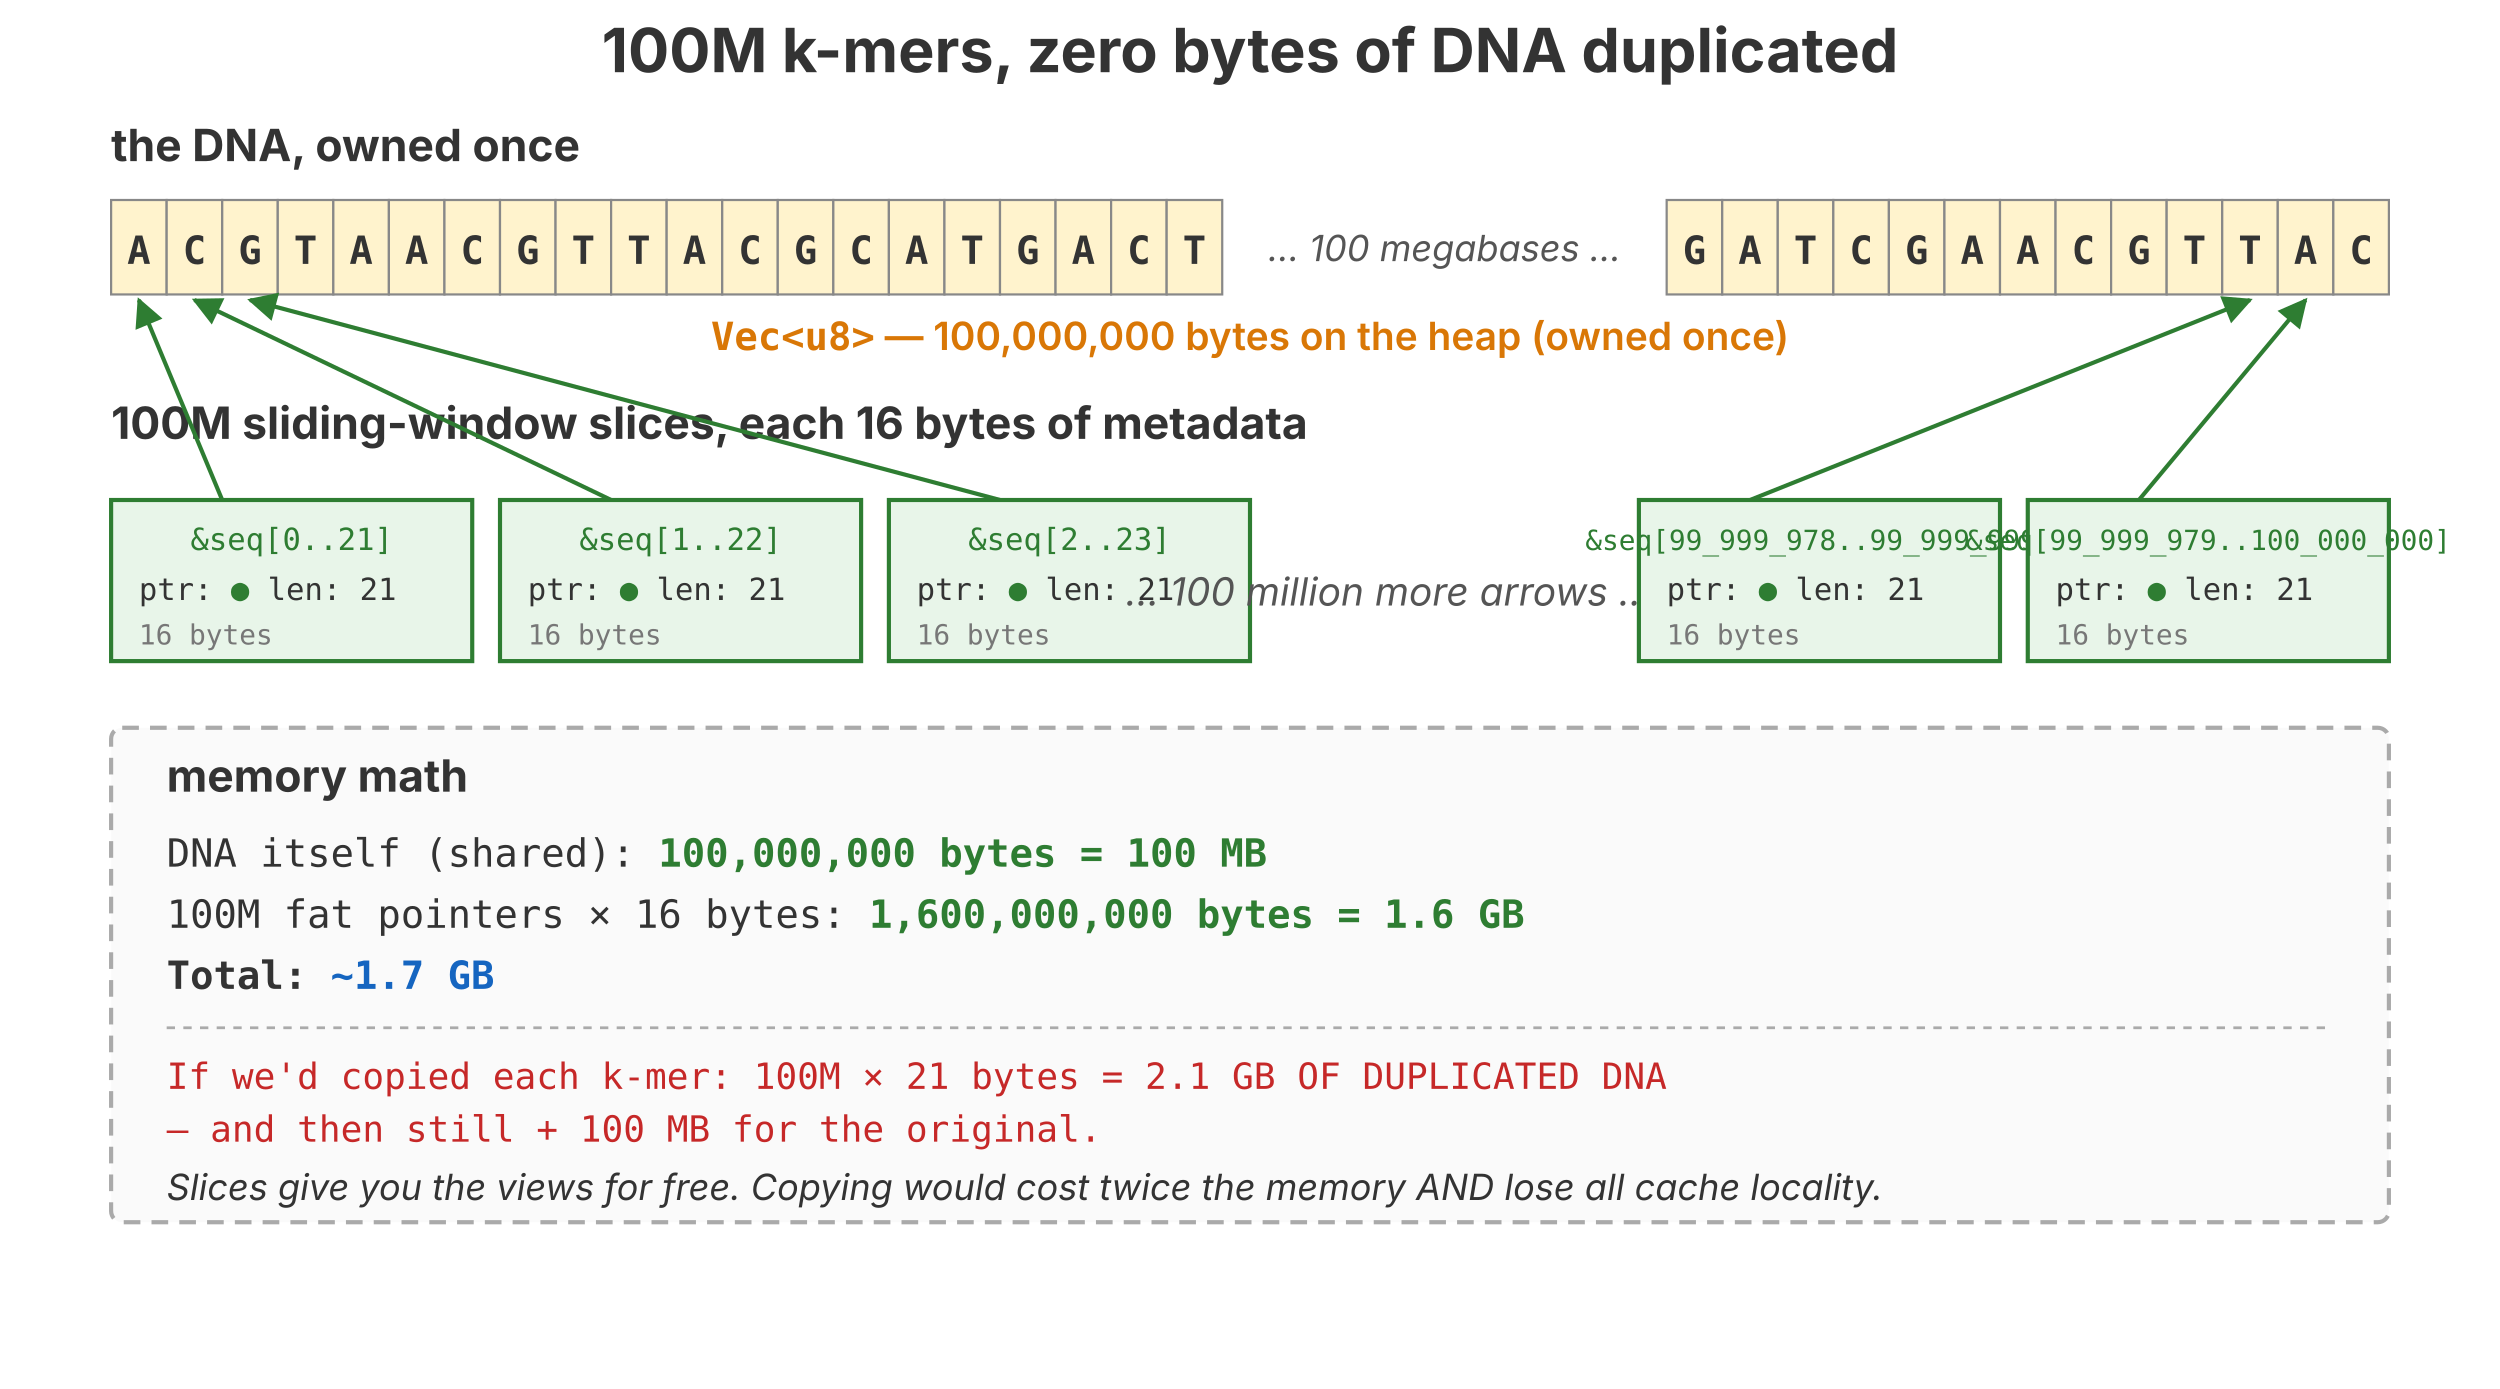
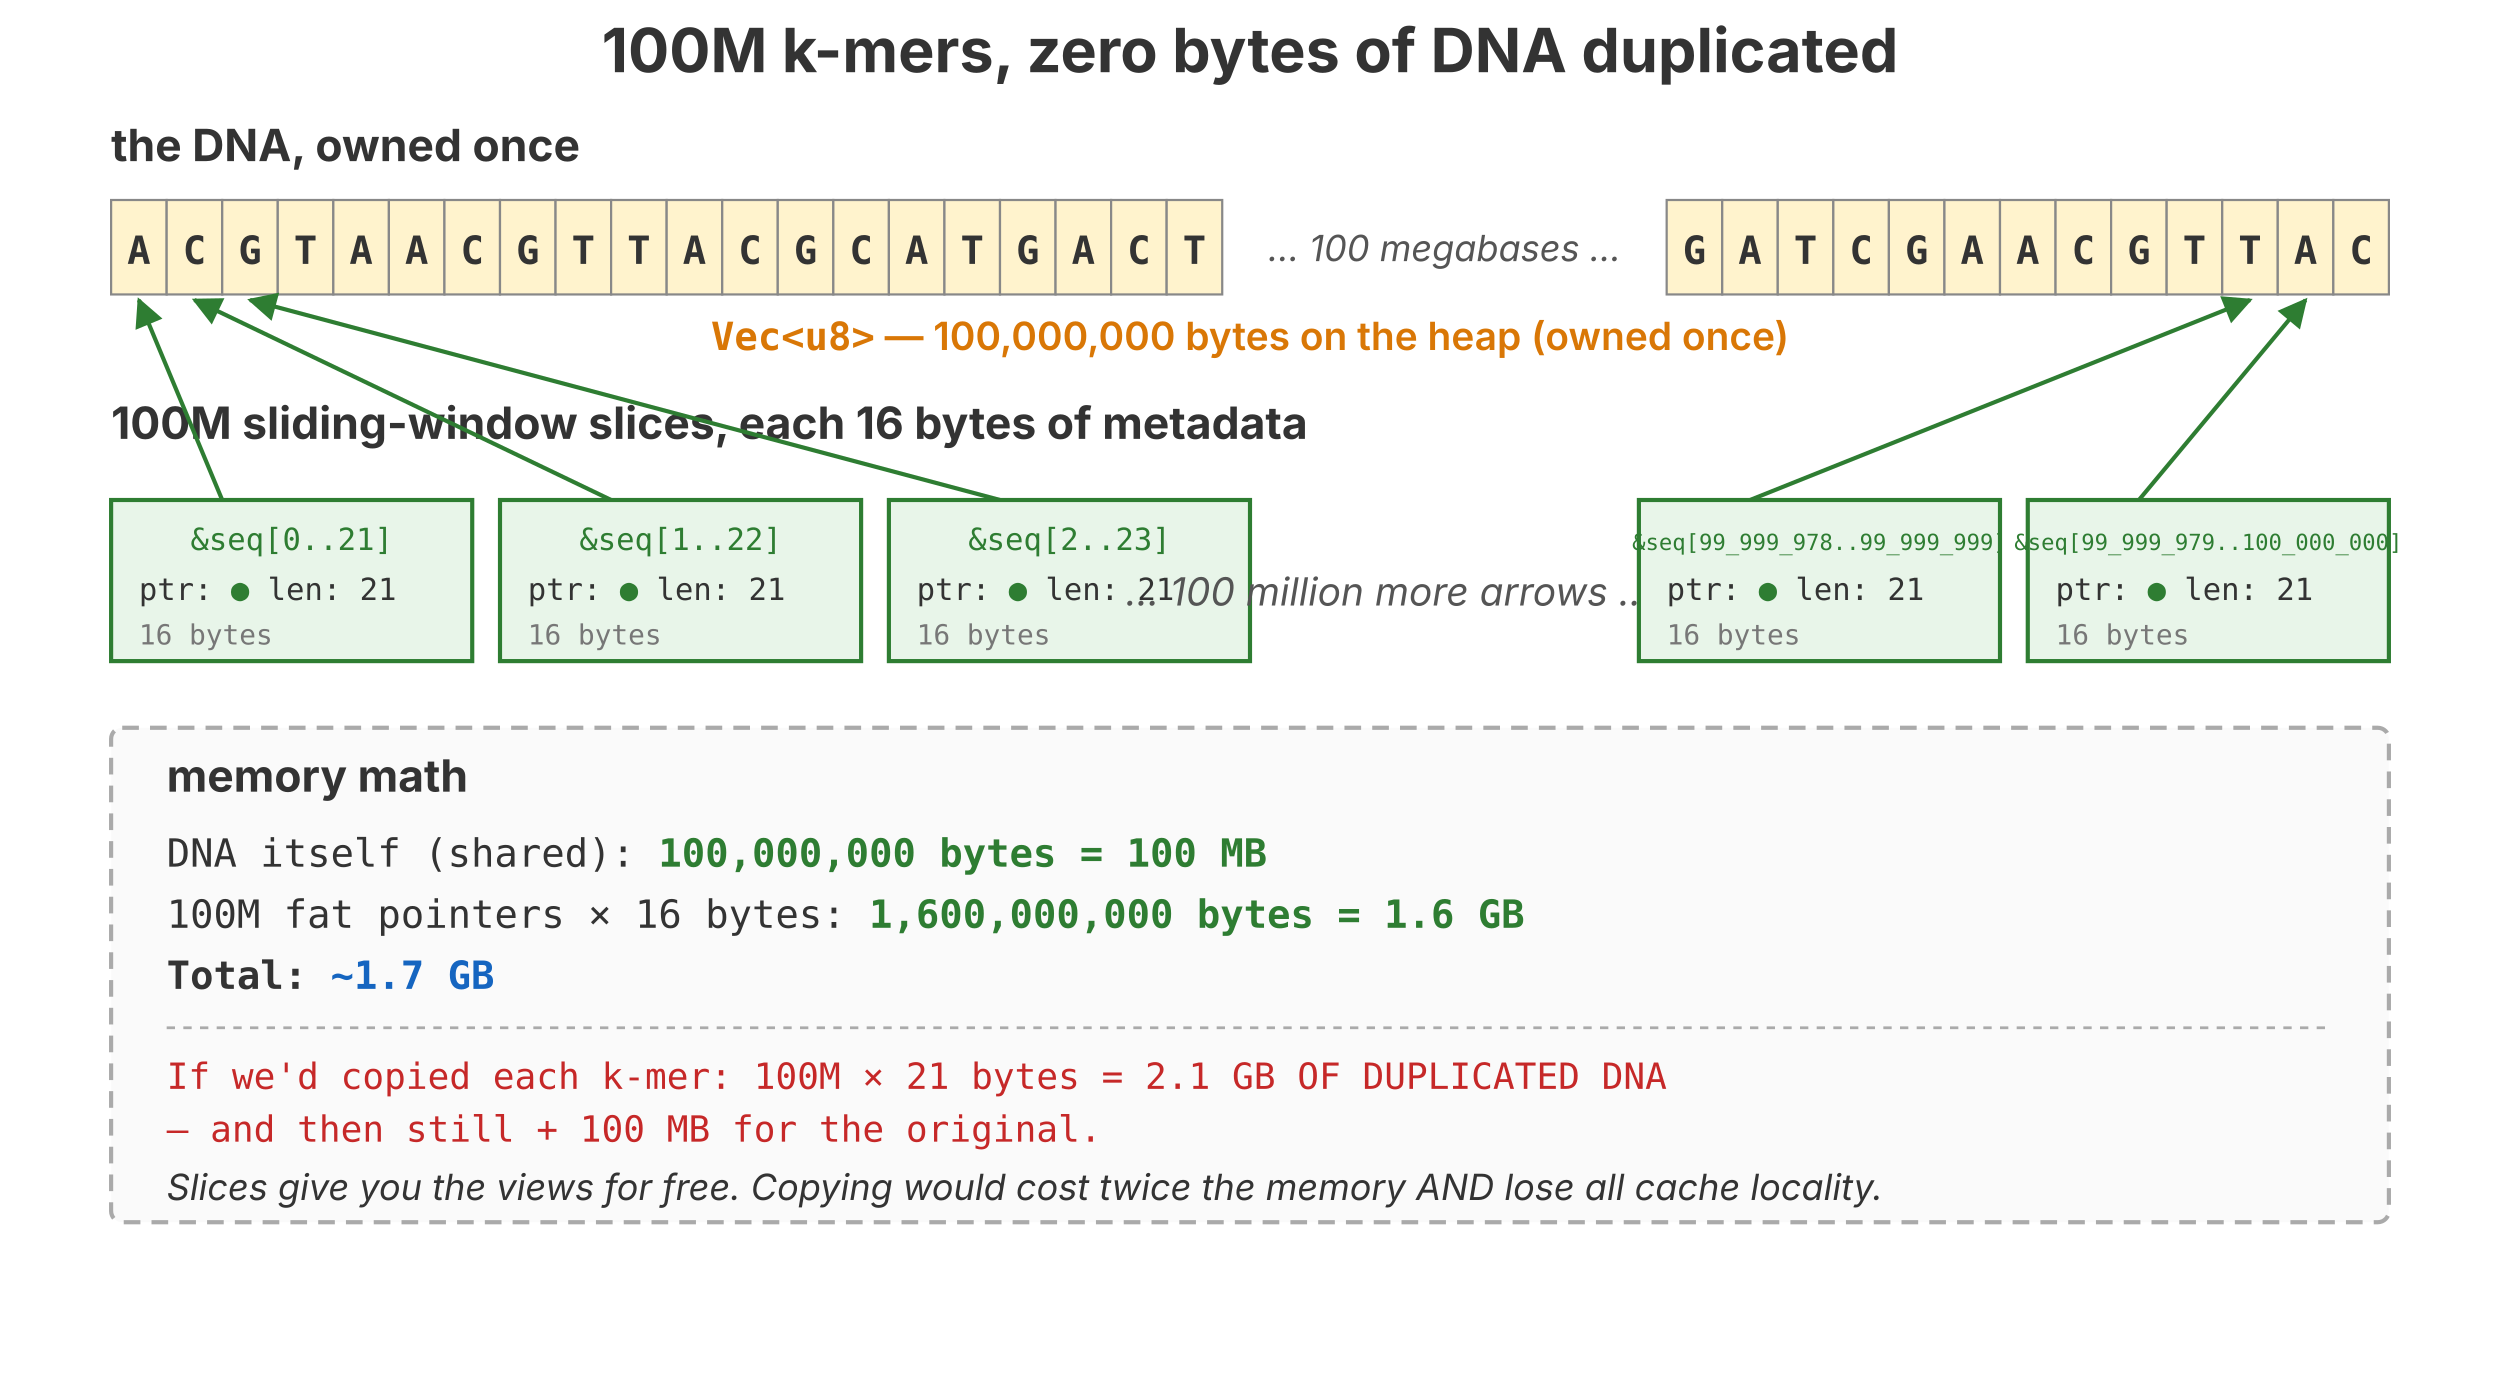
<svg xmlns="http://www.w3.org/2000/svg" viewBox="0 0 900 500" font-family="system-ui, -apple-system, sans-serif">
  <defs>
    <marker id="km-arrow" viewBox="0 0 10 10" refX="9" refY="5" markerWidth="7" markerHeight="7" orient="auto-start-reverse">
      <path d="M 0 0 L 10 5 L 0 10 z" fill="#2e7d32" />
    </marker>
  </defs>
  <text x="450" y="26" text-anchor="middle" font-size="22" font-weight="700" fill="#333">
    100M k-mers, zero bytes of DNA duplicated
  </text>
  <text x="40" y="58" font-size="16" font-weight="700" fill="#333">
    the DNA, owned once
  </text>
  <g stroke="#888" stroke-width="0.8">
    <rect x="40" y="72" width="20" height="34" fill="#fff3cd" />
    <rect x="60" y="72" width="20" height="34" fill="#fff3cd" />
    <rect x="80" y="72" width="20" height="34" fill="#fff3cd" />
    <rect x="100" y="72" width="20" height="34" fill="#fff3cd" />
    <rect x="120" y="72" width="20" height="34" fill="#fff3cd" />
    <rect x="140" y="72" width="20" height="34" fill="#fff3cd" />
    <rect x="160" y="72" width="20" height="34" fill="#fff3cd" />
    <rect x="180" y="72" width="20" height="34" fill="#fff3cd" />
    <rect x="200" y="72" width="20" height="34" fill="#fff3cd" />
    <rect x="220" y="72" width="20" height="34" fill="#fff3cd" />
    <rect x="240" y="72" width="20" height="34" fill="#fff3cd" />
    <rect x="260" y="72" width="20" height="34" fill="#fff3cd" />
    <rect x="280" y="72" width="20" height="34" fill="#fff3cd" />
    <rect x="300" y="72" width="20" height="34" fill="#fff3cd" />
    <rect x="320" y="72" width="20" height="34" fill="#fff3cd" />
    <rect x="340" y="72" width="20" height="34" fill="#fff3cd" />
    <rect x="360" y="72" width="20" height="34" fill="#fff3cd" />
    <rect x="380" y="72" width="20" height="34" fill="#fff3cd" />
    <rect x="400" y="72" width="20" height="34" fill="#fff3cd" />
    <rect x="420" y="72" width="20" height="34" fill="#fff3cd" />
    <rect x="600" y="72" width="20" height="34" fill="#fff3cd" />
    <rect x="620" y="72" width="20" height="34" fill="#fff3cd" />
    <rect x="640" y="72" width="20" height="34" fill="#fff3cd" />
    <rect x="660" y="72" width="20" height="34" fill="#fff3cd" />
    <rect x="680" y="72" width="20" height="34" fill="#fff3cd" />
    <rect x="700" y="72" width="20" height="34" fill="#fff3cd" />
    <rect x="720" y="72" width="20" height="34" fill="#fff3cd" />
    <rect x="740" y="72" width="20" height="34" fill="#fff3cd" />
    <rect x="760" y="72" width="20" height="34" fill="#fff3cd" />
    <rect x="780" y="72" width="20" height="34" fill="#fff3cd" />
    <rect x="800" y="72" width="20" height="34" fill="#fff3cd" />
    <rect x="820" y="72" width="20" height="34" fill="#fff3cd" />
    <rect x="840" y="72" width="20" height="34" fill="#fff3cd" />
  </g>
  <g font-family="ui-monospace, monospace" font-size="14" font-weight="700" fill="#333" text-anchor="middle">
    <text x="50" y="95">A</text>
    <text x="70" y="95">C</text>
    <text x="90" y="95">G</text>
    <text x="110" y="95">T</text>
    <text x="130" y="95">A</text>
    <text x="150" y="95">A</text>
    <text x="170" y="95">C</text>
    <text x="190" y="95">G</text>
    <text x="210" y="95">T</text>
    <text x="230" y="95">T</text>
    <text x="250" y="95">A</text>
    <text x="270" y="95">C</text>
    <text x="290" y="95">G</text>
    <text x="310" y="95">C</text>
    <text x="330" y="95">A</text>
    <text x="350" y="95">T</text>
    <text x="370" y="95">G</text>
    <text x="390" y="95">A</text>
    <text x="410" y="95">C</text>
    <text x="430" y="95">T</text>
    <text x="610" y="95">G</text>
    <text x="630" y="95">A</text>
    <text x="650" y="95">T</text>
    <text x="670" y="95">C</text>
    <text x="690" y="95">G</text>
    <text x="710" y="95">A</text>
    <text x="730" y="95">A</text>
    <text x="750" y="95">C</text>
    <text x="770" y="95">G</text>
    <text x="790" y="95">T</text>
    <text x="810" y="95">T</text>
    <text x="830" y="95">A</text>
    <text x="850" y="95">C</text>
  </g>
  <text x="520" y="94" text-anchor="middle" font-size="13" font-style="italic" fill="#555">
    ... 100 megabases ...
  </text>
  <text x="450" y="126" text-anchor="middle" font-size="14" fill="#d97706" font-weight="600">
    <tspan font-family="ui-monospace, monospace">Vec&lt;u8&gt;</tspan>
    — 100,000,000 bytes on the heap (owned once)
  </text>
  <text x="40" y="158" font-size="16" font-weight="700" fill="#333">
    100M sliding-window slices, each 16 bytes of metadata
  </text>
  <rect x="40" y="180" width="130" height="58" fill="#e8f5e9" stroke="#2e7d32" stroke-width="1.5" />
  <text x="105" y="198" text-anchor="middle" font-size="11" font-family="ui-monospace, monospace" fill="#2e7d32">&amp;seq[0..21]</text>
  <text x="50" y="216" font-size="11" font-family="ui-monospace, monospace" fill="#333">
    ptr: <tspan fill="#2e7d32">●</tspan>  len: 21
  </text>
  <text x="50" y="232" font-size="10" font-family="ui-monospace, monospace" fill="#777">
    16 bytes
  </text>
  <rect x="180" y="180" width="130" height="58" fill="#e8f5e9" stroke="#2e7d32" stroke-width="1.5" />
  <text x="245" y="198" text-anchor="middle" font-size="11" font-family="ui-monospace, monospace" fill="#2e7d32">&amp;seq[1..22]</text>
  <text x="190" y="216" font-size="11" font-family="ui-monospace, monospace" fill="#333">
    ptr: <tspan fill="#2e7d32">●</tspan>  len: 21
  </text>
  <text x="190" y="232" font-size="10" font-family="ui-monospace, monospace" fill="#777">
    16 bytes
  </text>
  <rect x="320" y="180" width="130" height="58" fill="#e8f5e9" stroke="#2e7d32" stroke-width="1.5" />
  <text x="385" y="198" text-anchor="middle" font-size="11" font-family="ui-monospace, monospace" fill="#2e7d32">&amp;seq[2..23]</text>
  <text x="330" y="216" font-size="11" font-family="ui-monospace, monospace" fill="#333">
    ptr: <tspan fill="#2e7d32">●</tspan>  len: 21
  </text>
  <text x="330" y="232" font-size="10" font-family="ui-monospace, monospace" fill="#777">
    16 bytes
  </text>
  <text x="500" y="218" text-anchor="middle" font-size="14" font-style="italic" fill="#555">
    ... 100 million more arrows ...
  </text>
  <rect x="590" y="180" width="130" height="58" fill="#e8f5e9" stroke="#2e7d32" stroke-width="1.5" />
-   <text x="655" y="198" text-anchor="middle" font-size="10" font-family="ui-monospace, monospace" fill="#2e7d32">&amp;seq[99_999_978..99_999_999]</text>
+   <text x="655" y="198" text-anchor="middle" font-size="8" font-family="ui-monospace, monospace" fill="#2e7d32">&amp;seq[99_999_978..99_999_999]</text>
  <text x="600" y="216" font-size="11" font-family="ui-monospace, monospace" fill="#333">
    ptr: <tspan fill="#2e7d32">●</tspan>  len: 21
  </text>
  <text x="600" y="232" font-size="10" font-family="ui-monospace, monospace" fill="#777">
    16 bytes
  </text>
  <rect x="730" y="180" width="130" height="58" fill="#e8f5e9" stroke="#2e7d32" stroke-width="1.5" />
-   <text x="795" y="198" text-anchor="middle" font-size="10" font-family="ui-monospace, monospace" fill="#2e7d32">&amp;seq[99_999_979..100_000_000]</text>
+   <text x="795" y="198" text-anchor="middle" font-size="8" font-family="ui-monospace, monospace" fill="#2e7d32">&amp;seq[99_999_979..100_000_000]</text>
  <text x="740" y="216" font-size="11" font-family="ui-monospace, monospace" fill="#333">
    ptr: <tspan fill="#2e7d32">●</tspan>  len: 21
  </text>
  <text x="740" y="232" font-size="10" font-family="ui-monospace, monospace" fill="#777">
    16 bytes
  </text>
  <line x1="80" y1="180" x2="50" y2="108" stroke="#2e7d32" stroke-width="1.5" marker-end="url(#km-arrow)" />
  <line x1="220" y1="180" x2="70" y2="108" stroke="#2e7d32" stroke-width="1.5" marker-end="url(#km-arrow)" />
  <line x1="360" y1="180" x2="90" y2="108" stroke="#2e7d32" stroke-width="1.5" marker-end="url(#km-arrow)" />
  <line x1="630" y1="180" x2="810" y2="108" stroke="#2e7d32" stroke-width="1.5" marker-end="url(#km-arrow)" />
  <line x1="770" y1="180" x2="830" y2="108" stroke="#2e7d32" stroke-width="1.5" marker-end="url(#km-arrow)" />
  <rect x="40" y="262" width="820" height="178" fill="#fafafa" stroke="#aaa" stroke-dasharray="6,4" stroke-width="1.5" rx="4" />
  <text x="60" y="285" font-size="16" font-weight="700" fill="#333">
    memory math
  </text>
  <text x="60" y="312" font-size="14" font-family="ui-monospace, monospace" fill="#333">
    DNA itself (shared):
    <tspan fill="#2e7d32" font-weight="700">100,000,000 bytes  =  100 MB</tspan>
  </text>
  <text x="60" y="334" font-size="14" font-family="ui-monospace, monospace" fill="#333">
    100M fat pointers × 16 bytes:
    <tspan fill="#2e7d32" font-weight="700">1,600,000,000 bytes  =  1.6 GB</tspan>
  </text>
  <text x="60" y="356" font-size="14" font-family="ui-monospace, monospace" fill="#333" font-weight="700">
    Total: <tspan fill="#1565c0">~1.7 GB</tspan>
  </text>
  <line x1="60" y1="370" x2="840" y2="370" stroke="#aaa" stroke-width="1" stroke-dasharray="3,3" />
  <text x="60" y="392" font-size="13" font-family="ui-monospace, monospace" fill="#c62828">
    If we'd copied each k-mer: 100M × 21 bytes = 2.1 GB OF DUPLICATED DNA
  </text>
  <text x="60" y="411" font-size="13" font-family="ui-monospace, monospace" fill="#c62828">
    — and then still + 100 MB for the original.
  </text>
  <text x="60" y="432" font-size="13" fill="#333" font-style="italic">
    Slices give you the views for free. Copying would cost twice the memory AND lose all cache locality.
  </text>
</svg>
